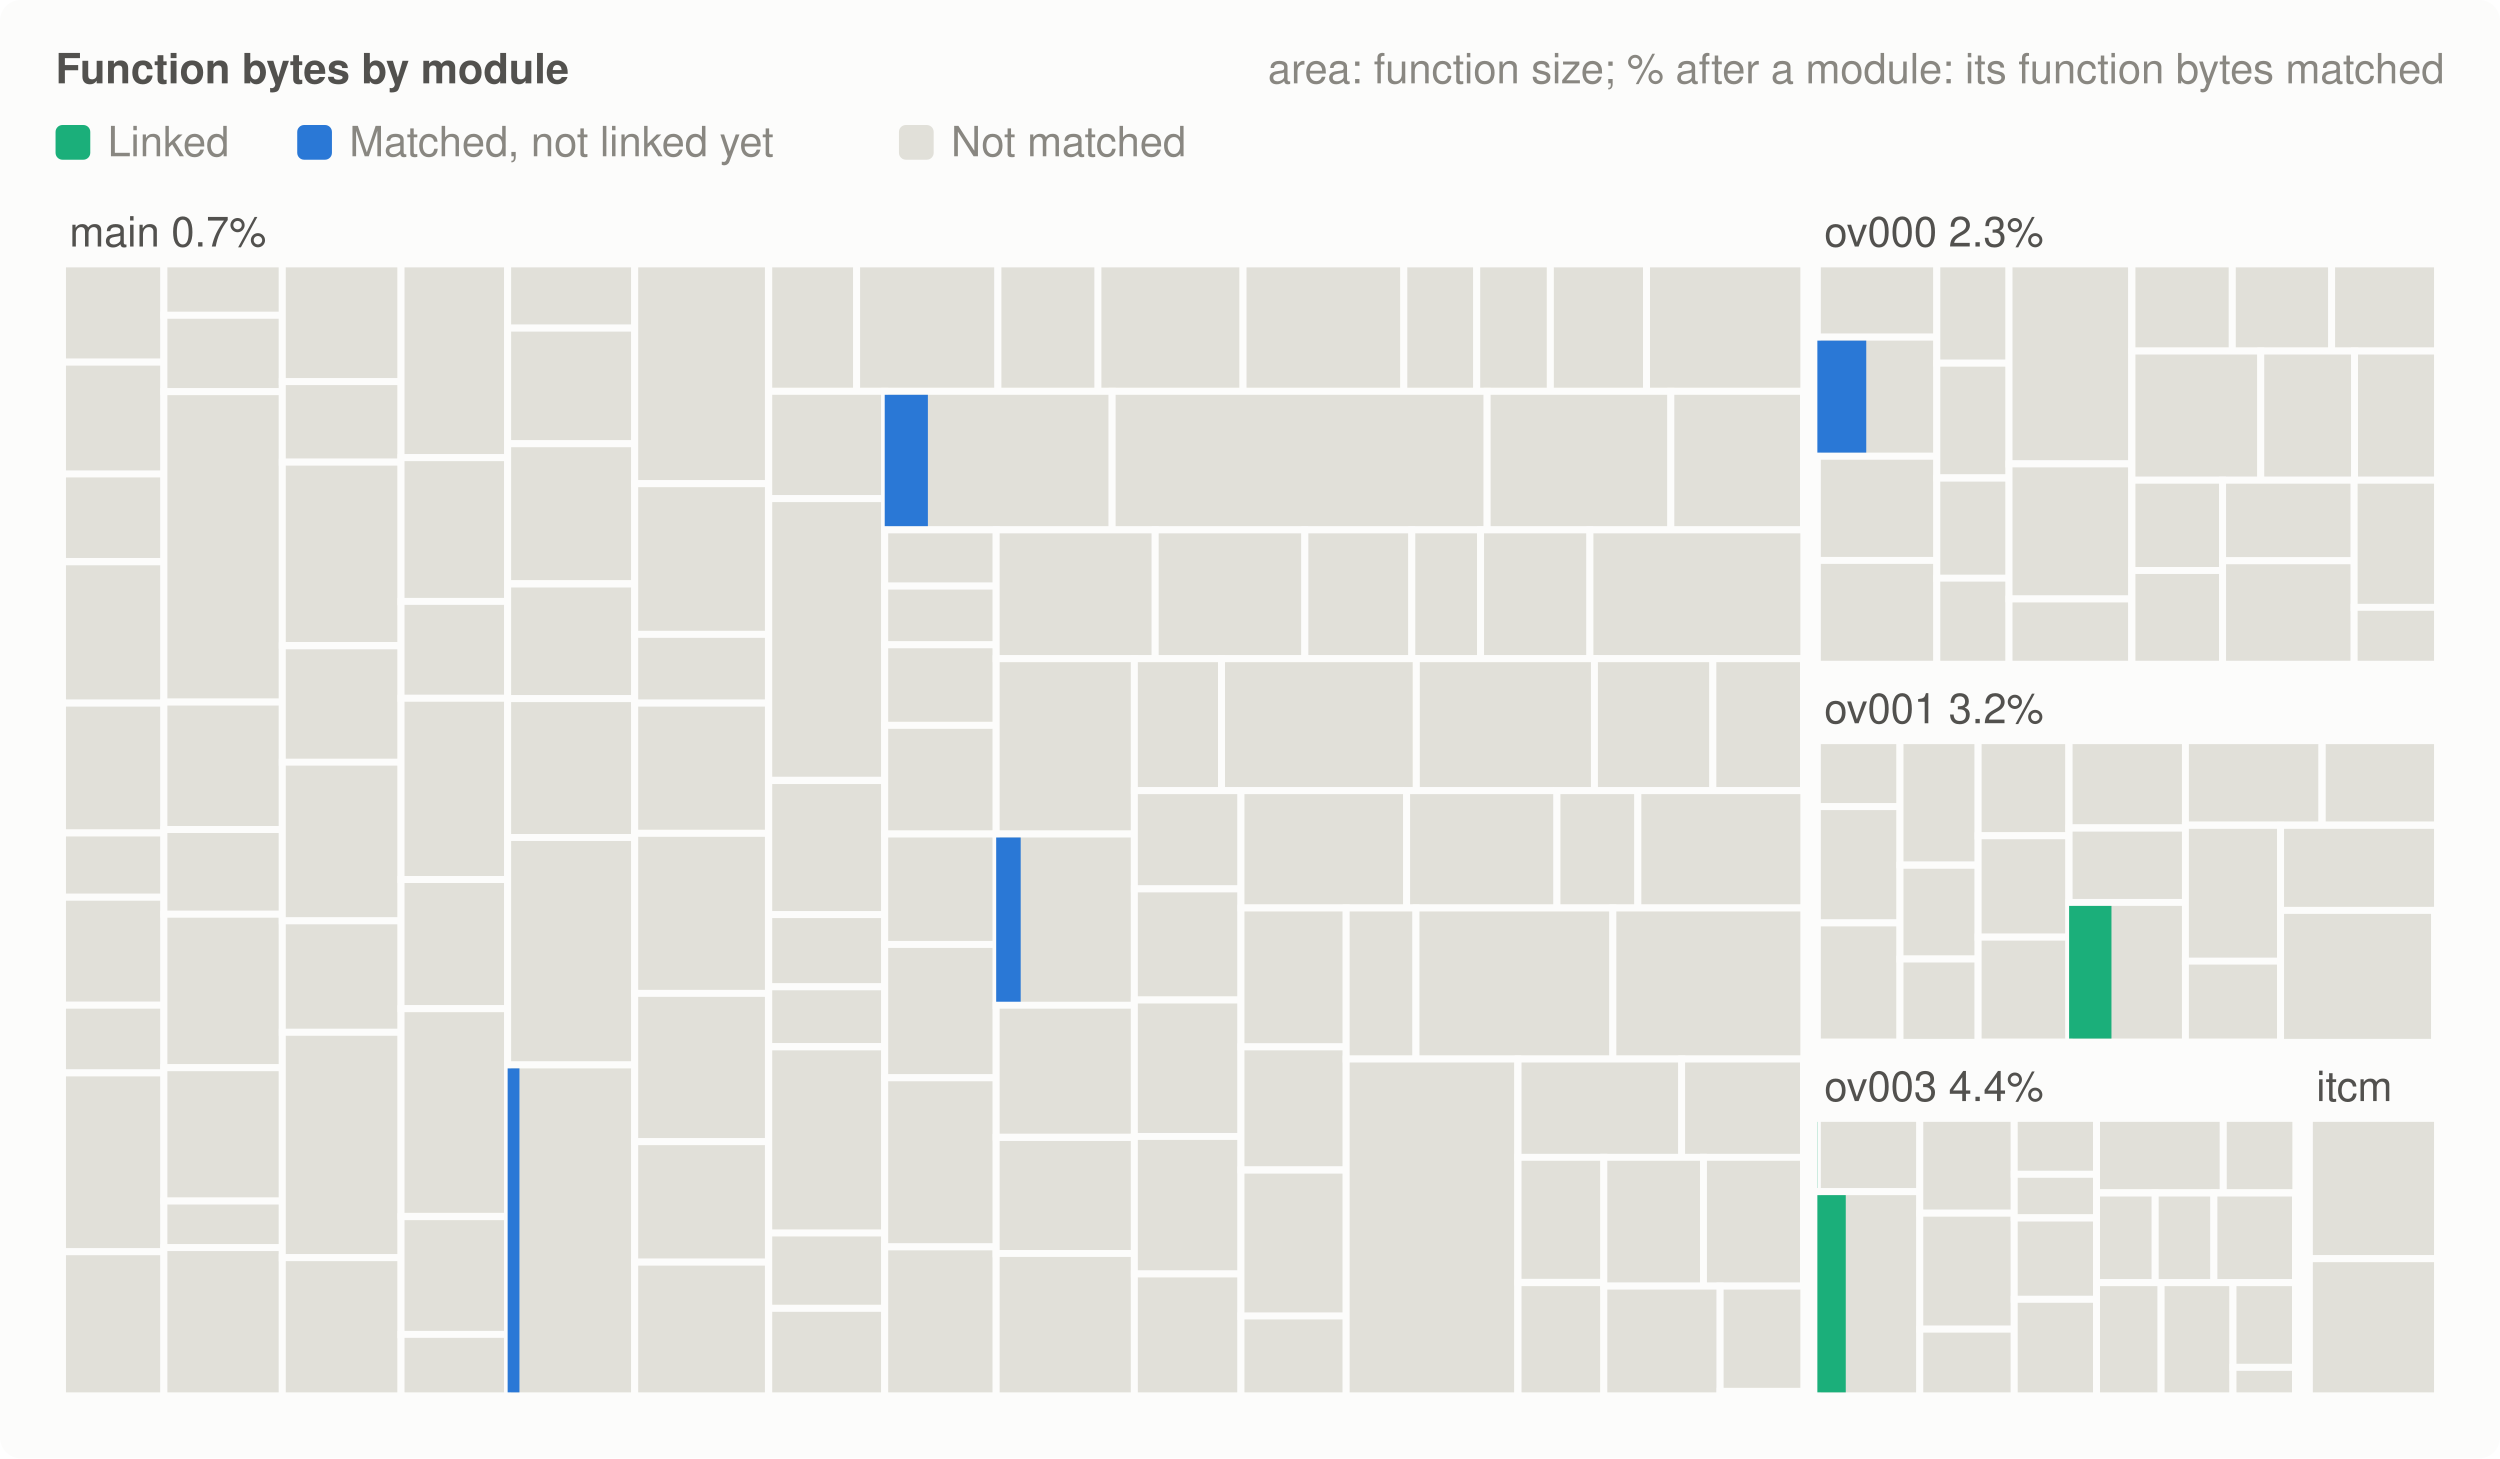
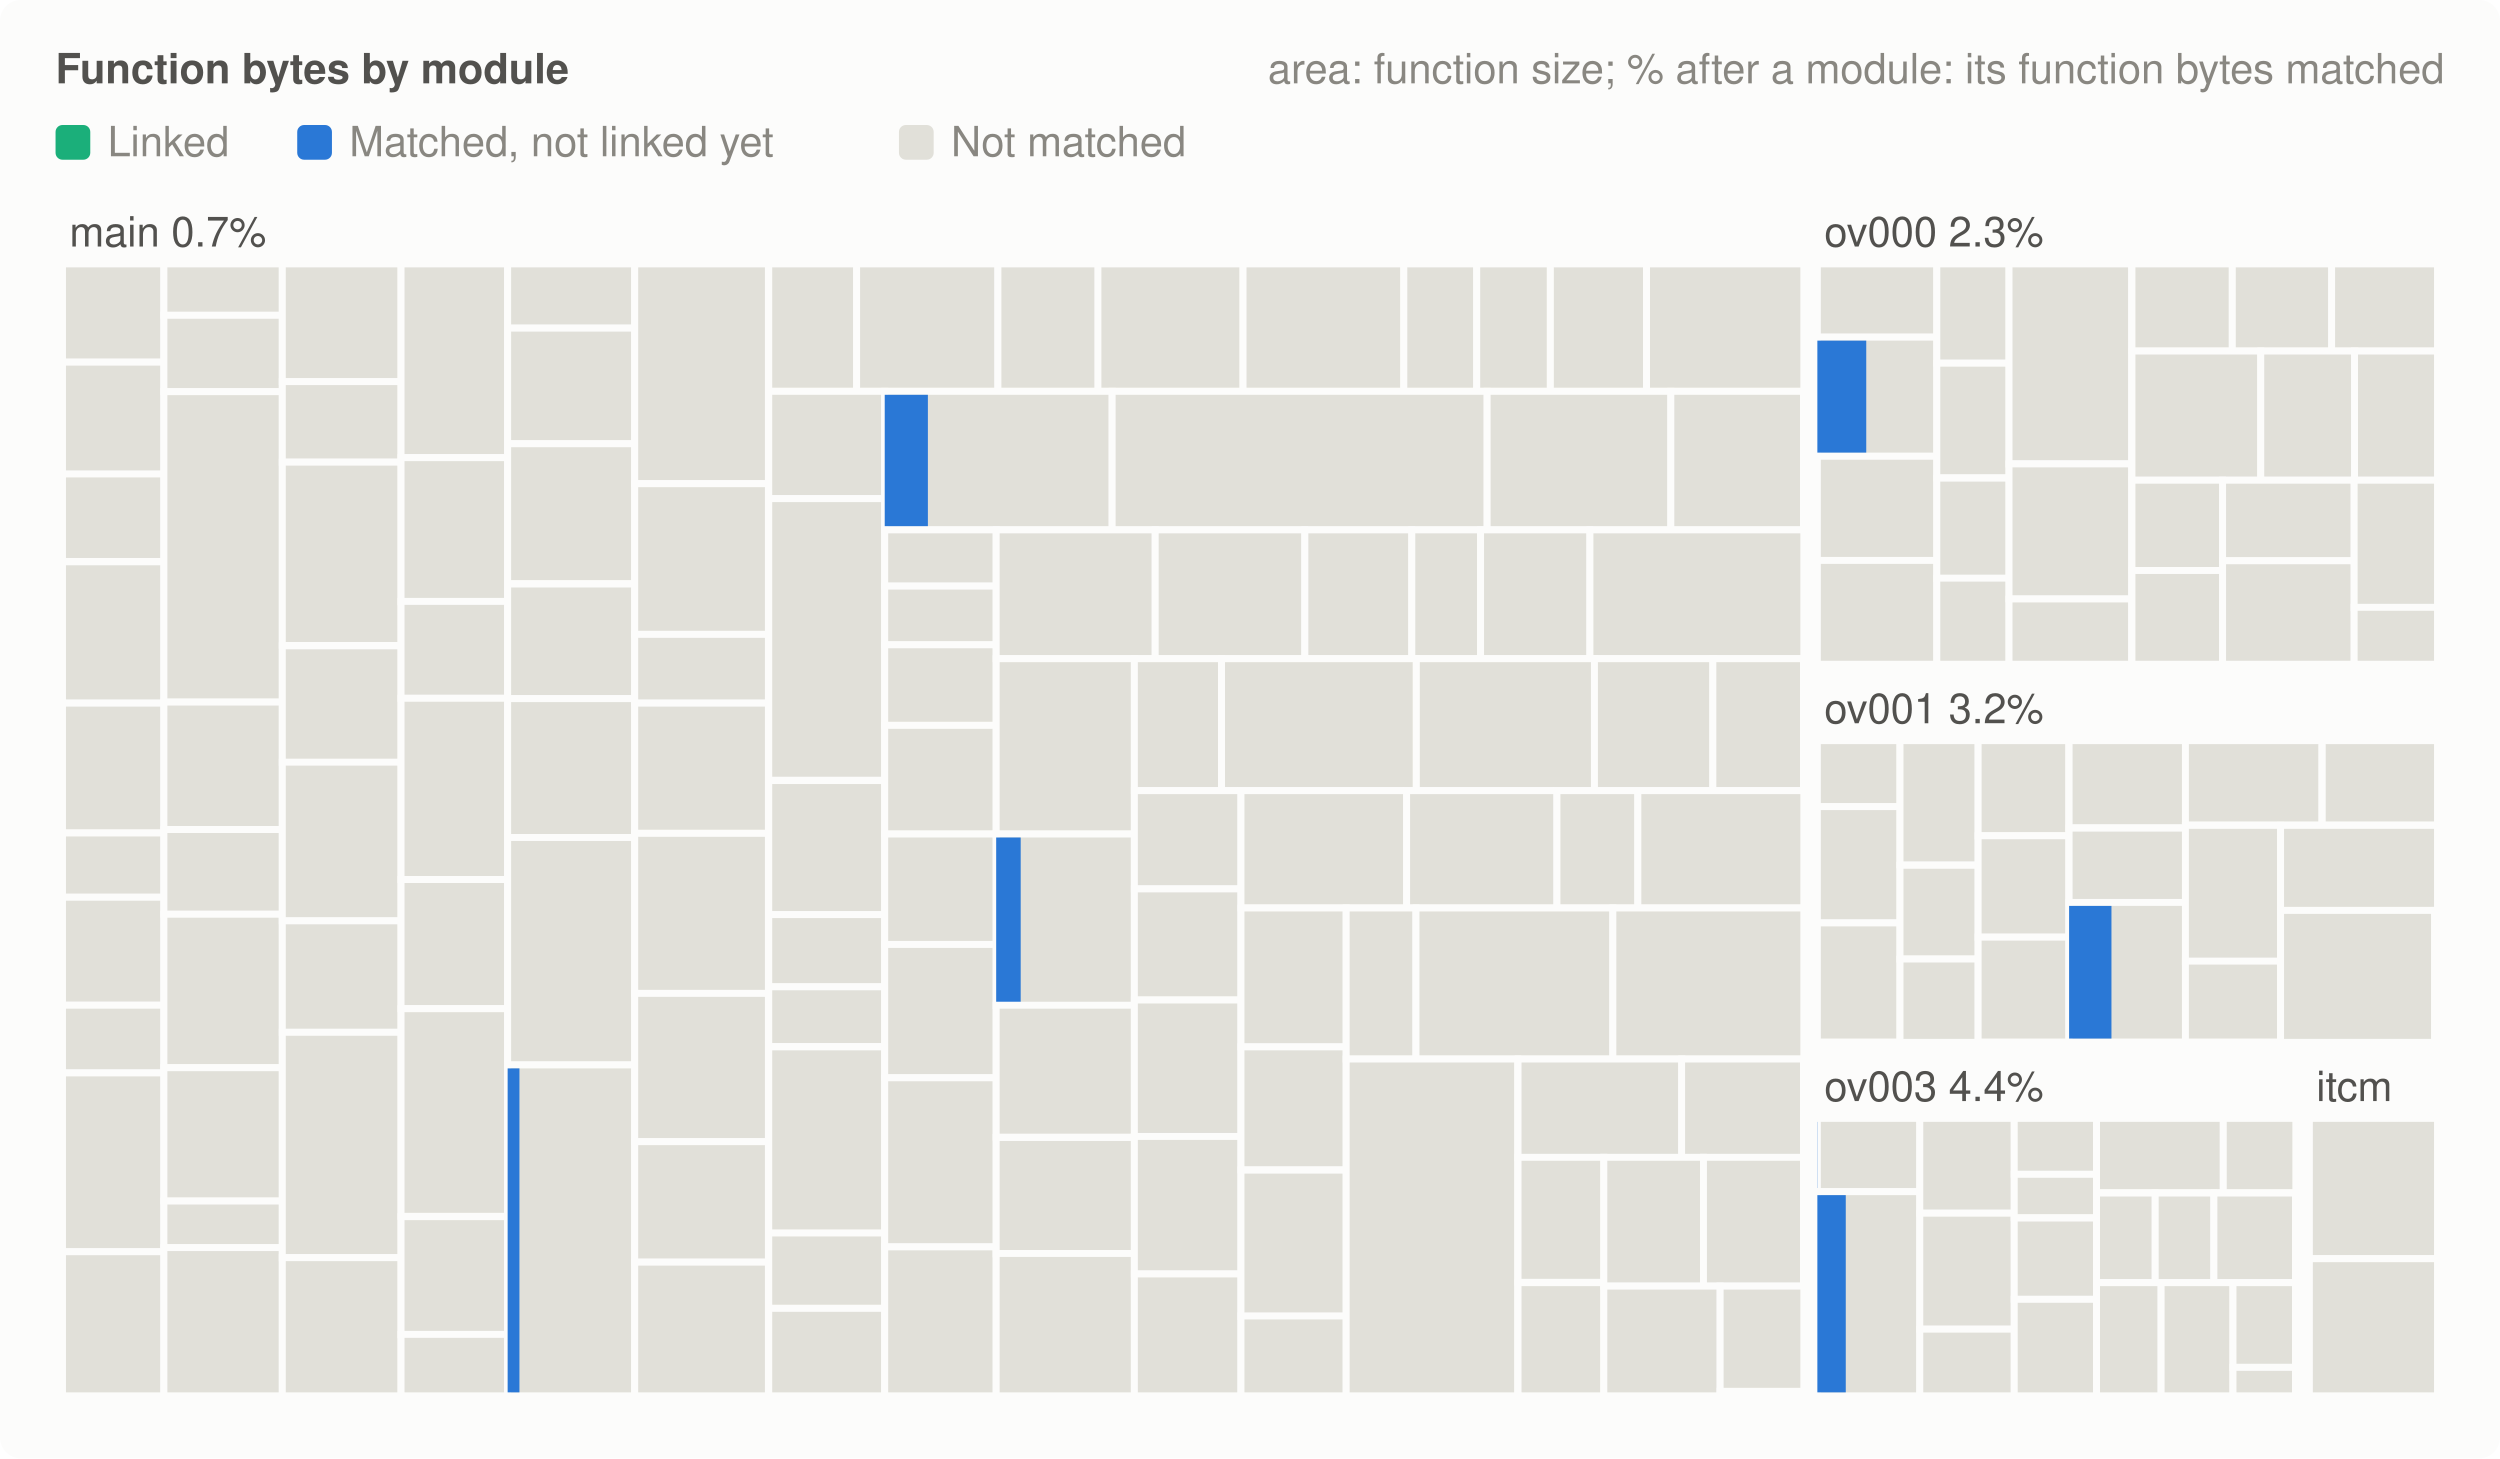
<svg xmlns="http://www.w3.org/2000/svg" viewBox="0 0 720 420" width="720" height="420" role="img" aria-label="Matched and linked code by module">
  <style>.bg{fill:#fcfcfb}.lbl{fill:#52514e}.muted{fill:#898781}.todo{fill:#e1e0d9}.gap{stroke:#fcfcfb}.matched{fill:#2a78d6}.linked{fill:#1baf7a}@media (prefers-color-scheme: dark){.bg{fill:#1a1a19}.lbl{fill:#c3c2b7}.muted{fill:#898781}.todo{fill:#2c2c2a}.gap{stroke:#1a1a19}.matched{fill:#3987e5}.linked{fill:#199e70}}text{font:12px -apple-system,BlinkMacSystemFont,'Segoe UI',Helvetica,Arial,sans-serif}.head{font-weight:600}</style>
  <rect class="bg" width="720" height="420" rx="6" />
  <text class="lbl head" x="16" y="24">Function bytes by module</text>
  <text class="muted" x="704" y="24" text-anchor="end">area: function size; % after a module: its function bytes matched</text>
  <rect class="linked" x="16" y="36" width="10" height="10" rx="2" />
  <text class="muted" x="31" y="45">Linked</text>
  <rect class="matched" x="85.6" y="36" width="10" height="10" rx="2" />
  <text class="muted" x="100.6" y="45">Matched, not linked yet</text>
  <rect class="todo" x="258.9" y="36" width="10" height="10" rx="2" />
  <text class="muted" x="273.9" y="45">Not matched</text>
  <rect class="todo gap" x="18.0" y="76.0" width="29.2" height="28.3" stroke-width="2" />
  <rect class="todo gap" x="18.0" y="104.3" width="29.2" height="32.3" stroke-width="2" />
  <rect class="todo gap" x="18.0" y="136.5" width="29.2" height="25.2" stroke-width="2" />
  <rect class="todo gap" x="18.0" y="161.8" width="29.2" height="40.7" stroke-width="2" />
  <rect class="todo gap" x="18.0" y="202.5" width="29.2" height="37.4" stroke-width="2" />
  <rect class="todo gap" x="18.0" y="239.9" width="29.2" height="18.5" stroke-width="2" />
  <rect class="todo gap" x="18.0" y="258.4" width="29.2" height="31.1" stroke-width="2" />
  <rect class="todo gap" x="18.0" y="289.5" width="29.2" height="19.5" stroke-width="2" />
  <rect class="todo gap" x="18.0" y="309.0" width="29.2" height="51.5" stroke-width="2" />
  <rect class="todo gap" x="18.0" y="360.5" width="29.2" height="41.5" stroke-width="2" />
  <rect class="todo gap" x="47.2" y="76.0" width="34.1" height="14.8" stroke-width="2" />
  <rect class="todo gap" x="47.2" y="90.8" width="34.1" height="22.0" stroke-width="2" />
  <rect class="todo gap" x="47.2" y="112.8" width="34.1" height="89.4" stroke-width="2" />
  <rect class="todo gap" x="47.2" y="202.2" width="34.1" height="36.7" stroke-width="2" />
  <rect class="todo gap" x="47.2" y="238.9" width="34.1" height="24.4" stroke-width="2" />
  <rect class="todo gap" x="47.2" y="263.3" width="34.1" height="44.2" stroke-width="2" />
  <rect class="todo gap" x="47.2" y="307.5" width="34.1" height="38.4" stroke-width="2" />
  <rect class="todo gap" x="47.2" y="345.9" width="34.1" height="13.4" stroke-width="2" />
  <rect class="todo gap" x="47.2" y="359.3" width="34.1" height="42.7" stroke-width="2" />
  <rect class="todo gap" x="81.3" y="76.0" width="34.2" height="33.9" stroke-width="2" />
  <rect class="todo gap" x="81.3" y="109.9" width="34.2" height="23.2" stroke-width="2" />
  <rect class="todo gap" x="81.3" y="133.1" width="34.2" height="52.8" stroke-width="2" />
  <rect class="todo gap" x="81.3" y="186.0" width="34.2" height="33.6" stroke-width="2" />
  <rect class="todo gap" x="81.3" y="219.5" width="34.2" height="45.7" stroke-width="2" />
  <rect class="todo gap" x="81.3" y="265.2" width="34.2" height="32.1" stroke-width="2" />
  <rect class="todo gap" x="81.3" y="297.3" width="34.2" height="64.9" stroke-width="2" />
  <rect class="todo gap" x="81.3" y="362.2" width="34.2" height="39.8" stroke-width="2" />
  <rect class="todo gap" x="115.5" y="76.0" width="30.7" height="55.8" stroke-width="2" />
  <rect class="todo gap" x="115.5" y="131.8" width="30.7" height="41.5" stroke-width="2" />
  <rect class="todo gap" x="115.5" y="173.2" width="30.7" height="27.9" stroke-width="2" />
  <rect class="todo gap" x="115.5" y="201.1" width="30.7" height="52.2" stroke-width="2" />
  <rect class="todo gap" x="115.5" y="253.3" width="30.7" height="37.2" stroke-width="2" />
  <rect class="todo gap" x="115.5" y="290.5" width="30.7" height="59.8" stroke-width="2" />
  <rect class="todo gap" x="115.5" y="350.4" width="30.7" height="34.0" stroke-width="2" />
  <rect class="todo gap" x="115.5" y="384.3" width="30.7" height="17.7" stroke-width="2" />
  <rect class="todo gap" x="146.2" y="76.0" width="36.6" height="18.5" stroke-width="2" />
  <rect class="todo gap" x="146.2" y="94.5" width="36.6" height="33.3" stroke-width="2" />
  <rect class="todo gap" x="146.2" y="127.8" width="36.6" height="40.3" stroke-width="2" />
  <rect class="todo gap" x="146.2" y="168.2" width="36.6" height="33.0" stroke-width="2" />
  <rect class="todo gap" x="146.2" y="201.2" width="36.6" height="40.0" stroke-width="2" />
  <rect class="todo gap" x="146.2" y="241.2" width="36.6" height="65.5" stroke-width="2" />
  <rect class="todo gap" x="146.2" y="306.7" width="36.6" height="95.3" stroke-width="2" />
  <rect class="matched" x="146.2" y="307.7" width="3.40" height="93.3" />
  <rect class="todo gap" x="182.8" y="76.0" width="38.5" height="63.3" stroke-width="2" />
  <rect class="todo gap" x="182.8" y="139.3" width="38.5" height="43.4" stroke-width="2" />
  <rect class="todo gap" x="182.8" y="182.7" width="38.5" height="19.8" stroke-width="2" />
  <rect class="todo gap" x="182.8" y="202.5" width="38.5" height="37.5" stroke-width="2" />
  <rect class="todo gap" x="182.8" y="240.0" width="38.5" height="46.1" stroke-width="2" />
  <rect class="todo gap" x="182.8" y="286.1" width="38.5" height="42.7" stroke-width="2" />
  <rect class="todo gap" x="182.8" y="328.8" width="38.5" height="34.7" stroke-width="2" />
  <rect class="todo gap" x="182.8" y="363.5" width="38.5" height="38.5" stroke-width="2" />
  <rect class="todo gap" x="221.4" y="76.0" width="25.3" height="36.7" stroke-width="2" />
  <rect class="todo gap" x="246.7" y="76.0" width="40.7" height="36.7" stroke-width="2" />
  <rect class="todo gap" x="287.4" y="76.0" width="28.9" height="36.7" stroke-width="2" />
  <rect class="todo gap" x="316.2" y="76.0" width="41.8" height="36.7" stroke-width="2" />
  <rect class="todo gap" x="358.0" y="76.0" width="46.3" height="36.7" stroke-width="2" />
  <rect class="todo gap" x="404.3" y="76.0" width="21.0" height="36.7" stroke-width="2" />
  <rect class="todo gap" x="425.3" y="76.0" width="21.2" height="36.7" stroke-width="2" />
  <rect class="todo gap" x="446.5" y="76.0" width="27.7" height="36.7" stroke-width="2" />
  <rect class="todo gap" x="474.2" y="76.0" width="45.3" height="36.7" stroke-width="2" />
  <rect class="todo gap" x="221.4" y="112.7" width="33.4" height="30.9" stroke-width="2" />
  <rect class="todo gap" x="221.4" y="143.6" width="33.4" height="81.1" stroke-width="2" />
  <rect class="todo gap" x="221.4" y="224.8" width="33.4" height="38.6" stroke-width="2" />
  <rect class="todo gap" x="221.4" y="263.4" width="33.4" height="20.8" stroke-width="2" />
  <rect class="todo gap" x="221.4" y="284.2" width="33.4" height="17.2" stroke-width="2" />
  <rect class="todo gap" x="221.4" y="301.5" width="33.4" height="53.7" stroke-width="2" />
  <rect class="todo gap" x="221.4" y="355.1" width="33.4" height="21.7" stroke-width="2" />
  <rect class="todo gap" x="221.4" y="376.8" width="33.4" height="25.2" stroke-width="2" />
  <rect class="todo gap" x="254.8" y="112.7" width="65.5" height="39.9" stroke-width="2" />
  <rect class="matched" x="254.8" y="113.7" width="12.43" height="37.9" />
  <rect class="todo gap" x="320.3" y="112.7" width="108.0" height="39.9" stroke-width="2" />
  <rect class="todo gap" x="428.3" y="112.7" width="52.9" height="39.9" stroke-width="2" />
  <rect class="todo gap" x="481.2" y="112.7" width="38.2" height="39.9" stroke-width="2" />
  <rect class="todo gap" x="254.8" y="152.6" width="32.1" height="16.2" stroke-width="2" />
  <rect class="todo gap" x="254.8" y="168.8" width="32.1" height="16.9" stroke-width="2" />
  <rect class="todo gap" x="254.8" y="185.7" width="32.1" height="23.2" stroke-width="2" />
  <rect class="todo gap" x="254.8" y="208.9" width="32.1" height="31.3" stroke-width="2" />
  <rect class="todo gap" x="254.8" y="240.2" width="32.1" height="31.8" stroke-width="2" />
  <rect class="todo gap" x="254.8" y="272.0" width="32.1" height="38.4" stroke-width="2" />
  <rect class="todo gap" x="254.8" y="310.4" width="32.1" height="48.7" stroke-width="2" />
  <rect class="todo gap" x="254.8" y="359.1" width="32.1" height="42.9" stroke-width="2" />
  <rect class="todo gap" x="286.9" y="152.6" width="45.8" height="37.1" stroke-width="2" />
  <rect class="todo gap" x="332.7" y="152.6" width="43.1" height="37.1" stroke-width="2" />
  <rect class="todo gap" x="375.8" y="152.6" width="30.8" height="37.1" stroke-width="2" />
  <rect class="todo gap" x="406.6" y="152.6" width="19.8" height="37.1" stroke-width="2" />
  <rect class="todo gap" x="426.4" y="152.6" width="31.5" height="37.1" stroke-width="2" />
  <rect class="todo gap" x="457.9" y="152.6" width="61.6" height="37.1" stroke-width="2" />
  <rect class="todo gap" x="286.9" y="189.7" width="39.8" height="50.5" stroke-width="2" />
  <rect class="todo gap" x="286.9" y="240.2" width="39.8" height="49.4" stroke-width="2" />
  <rect class="matched" x="286.9" y="241.2" width="7.06" height="47.4" />
  <rect class="todo gap" x="286.9" y="289.5" width="39.8" height="38.0" stroke-width="2" />
  <rect class="todo gap" x="286.9" y="327.6" width="39.8" height="33.5" stroke-width="2" />
  <rect class="todo gap" x="286.9" y="361.0" width="39.8" height="41.0" stroke-width="2" />
  <rect class="todo gap" x="326.7" y="189.7" width="25.1" height="38.0" stroke-width="2" />
  <rect class="todo gap" x="351.8" y="189.7" width="56.1" height="38.0" stroke-width="2" />
  <rect class="todo gap" x="407.9" y="189.7" width="51.3" height="38.0" stroke-width="2" />
  <rect class="todo gap" x="459.2" y="189.7" width="34.1" height="38.0" stroke-width="2" />
  <rect class="todo gap" x="493.3" y="189.7" width="26.1" height="38.0" stroke-width="2" />
  <rect class="todo gap" x="326.7" y="227.7" width="30.7" height="28.3" stroke-width="2" />
  <rect class="todo gap" x="326.7" y="256.0" width="30.7" height="32.0" stroke-width="2" />
  <rect class="todo gap" x="326.7" y="288.0" width="30.7" height="39.3" stroke-width="2" />
  <rect class="todo gap" x="326.7" y="327.3" width="30.7" height="39.6" stroke-width="2" />
  <rect class="todo gap" x="326.7" y="366.9" width="30.7" height="35.1" stroke-width="2" />
  <rect class="todo gap" x="357.4" y="227.7" width="47.7" height="33.8" stroke-width="2" />
  <rect class="todo gap" x="405.1" y="227.7" width="43.3" height="33.8" stroke-width="2" />
  <rect class="todo gap" x="448.4" y="227.7" width="23.3" height="33.8" stroke-width="2" />
  <rect class="todo gap" x="471.7" y="227.7" width="47.8" height="33.8" stroke-width="2" />
  <rect class="todo gap" x="357.4" y="261.5" width="30.3" height="40.0" stroke-width="2" />
  <rect class="todo gap" x="357.4" y="301.5" width="30.3" height="35.4" stroke-width="2" />
  <rect class="todo gap" x="357.4" y="337.0" width="30.3" height="42.1" stroke-width="2" />
  <rect class="todo gap" x="357.4" y="379.0" width="30.3" height="23.0" stroke-width="2" />
  <rect class="todo gap" x="387.7" y="261.5" width="20.1" height="43.5" stroke-width="2" />
  <rect class="todo gap" x="407.8" y="261.5" width="56.7" height="43.5" stroke-width="2" />
  <rect class="todo gap" x="464.5" y="261.5" width="55.0" height="43.5" stroke-width="2" />
  <rect class="todo gap" x="387.7" y="305.0" width="49.4" height="97.0" stroke-width="2" />
  <rect class="todo gap" x="437.2" y="305.0" width="47.2" height="28.4" stroke-width="2" />
  <rect class="todo gap" x="484.3" y="305.0" width="35.1" height="28.4" stroke-width="2" />
  <rect class="todo gap" x="437.2" y="333.3" width="24.7" height="36.0" stroke-width="2" />
  <rect class="todo gap" x="437.2" y="369.4" width="24.7" height="32.6" stroke-width="2" />
  <rect class="todo gap" x="461.9" y="333.3" width="28.7" height="37.1" stroke-width="2" />
  <rect class="todo gap" x="490.6" y="333.3" width="28.8" height="37.1" stroke-width="2" />
  <rect class="todo gap" x="461.9" y="370.4" width="33.5" height="31.6" stroke-width="2" />
  <rect class="todo gap" x="495.4" y="370.4" width="24.1" height="30.4" stroke-width="2" />
  <rect class="todo gap" x="495.4" y="400.7" width="24.1" height="1.3" stroke-width="2" />
  <text class="lbl" x="20.0" y="71.0">main 0.7%</text>
  <rect class="todo gap" x="523.4" y="76.0" width="34.4" height="21.1" stroke-width="2" />
  <rect class="todo gap" x="523.4" y="97.1" width="34.4" height="34.3" stroke-width="2" />
  <rect class="matched" x="523.4" y="98.1" width="14.08" height="32.3" />
  <rect class="todo gap" x="523.4" y="131.4" width="34.4" height="30.1" stroke-width="2" />
  <rect class="todo gap" x="523.4" y="161.4" width="34.4" height="29.9" stroke-width="2" />
  <rect class="todo gap" x="557.8" y="76.0" width="20.8" height="28.6" stroke-width="2" />
  <rect class="todo gap" x="557.8" y="104.6" width="20.8" height="33.0" stroke-width="2" />
  <rect class="todo gap" x="557.8" y="137.7" width="20.8" height="28.9" stroke-width="2" />
  <rect class="todo gap" x="557.8" y="166.5" width="20.8" height="24.8" stroke-width="2" />
  <rect class="todo gap" x="578.6" y="76.0" width="35.3" height="57.6" stroke-width="2" />
  <rect class="todo gap" x="578.6" y="133.6" width="35.3" height="38.9" stroke-width="2" />
  <rect class="todo gap" x="578.6" y="172.5" width="35.3" height="18.8" stroke-width="2" />
  <rect class="todo gap" x="614.0" y="76.0" width="28.9" height="25.1" stroke-width="2" />
  <rect class="todo gap" x="642.9" y="76.0" width="28.7" height="25.1" stroke-width="2" />
  <rect class="todo gap" x="671.5" y="76.0" width="30.5" height="25.1" stroke-width="2" />
  <rect class="todo gap" x="614.0" y="101.1" width="37.1" height="37.2" stroke-width="2" />
  <rect class="todo gap" x="651.1" y="101.1" width="27.1" height="37.2" stroke-width="2" />
  <rect class="todo gap" x="678.1" y="101.1" width="23.9" height="37.2" stroke-width="2" />
  <rect class="todo gap" x="614.0" y="138.3" width="26.1" height="26.0" stroke-width="2" />
  <rect class="todo gap" x="614.0" y="164.3" width="26.1" height="27.0" stroke-width="2" />
  <rect class="todo gap" x="640.1" y="138.3" width="37.9" height="23.2" stroke-width="2" />
  <rect class="todo gap" x="640.1" y="161.5" width="37.9" height="29.8" stroke-width="2" />
  <rect class="todo gap" x="678.0" y="138.3" width="24.0" height="36.7" stroke-width="2" />
  <rect class="todo gap" x="678.0" y="174.9" width="24.0" height="16.4" stroke-width="2" />
  <text class="lbl" x="525.4" y="71.0">ov000 2.3%</text>
  <rect class="todo gap" x="523.4" y="213.3" width="23.8" height="19.0" stroke-width="2" />
  <rect class="todo gap" x="523.4" y="232.3" width="23.8" height="33.5" stroke-width="2" />
  <rect class="todo gap" x="523.4" y="265.8" width="23.8" height="34.3" stroke-width="2" />
  <rect class="todo gap" x="547.2" y="213.3" width="22.5" height="35.8" stroke-width="2" />
  <rect class="todo gap" x="547.2" y="249.2" width="22.5" height="27.0" stroke-width="2" />
  <rect class="todo gap" x="547.2" y="276.2" width="22.5" height="24.0" stroke-width="2" />
  <rect class="todo gap" x="569.7" y="213.3" width="26.1" height="27.4" stroke-width="2" />
  <rect class="todo gap" x="569.7" y="240.7" width="26.1" height="29.2" stroke-width="2" />
  <rect class="todo gap" x="569.7" y="269.9" width="26.1" height="30.2" stroke-width="2" />
  <rect class="todo gap" x="595.9" y="213.3" width="33.6" height="25.1" stroke-width="2" />
  <rect class="todo gap" x="595.9" y="238.5" width="33.6" height="21.5" stroke-width="2" />
  <rect class="todo gap" x="595.9" y="259.9" width="33.6" height="40.2" stroke-width="2" />
-   <rect class="linked" x="595.9" y="260.9" width="12.20" height="38.2" />
+   <rect class="matched" x="595.9" y="260.9" width="12.20" height="38.2" />
  <rect class="todo gap" x="629.4" y="213.3" width="39.3" height="24.3" stroke-width="2" />
  <rect class="todo gap" x="668.8" y="213.3" width="33.2" height="24.3" stroke-width="2" />
  <rect class="todo gap" x="629.4" y="237.7" width="27.4" height="39.2" stroke-width="2" />
  <rect class="todo gap" x="629.4" y="276.8" width="27.4" height="23.3" stroke-width="2" />
  <rect class="todo gap" x="656.8" y="237.7" width="45.2" height="24.5" stroke-width="2" />
  <rect class="todo gap" x="656.8" y="262.2" width="44.4" height="38.0" stroke-width="2" />
  <rect class="todo gap" x="701.2" y="262.2" width="0.8" height="38.0" stroke-width="2" />
  <text class="lbl" x="525.4" y="208.3">ov001 3.2%</text>
  <rect class="todo gap" x="523.4" y="322.1" width="29.5" height="21.1" stroke-width="2" />
-   <rect class="linked" x="523.4" y="323.1" width="0.06" height="19.1" />
+   <rect class="matched" x="523.4" y="323.1" width="0.06" height="19.1" />
  <rect class="todo gap" x="523.4" y="343.2" width="29.5" height="58.8" stroke-width="2" />
-   <rect class="linked" x="523.4" y="344.2" width="8.18" height="56.8" />
+   <rect class="matched" x="523.4" y="344.2" width="8.18" height="56.8" />
  <rect class="todo gap" x="552.9" y="322.1" width="27.2" height="27.3" stroke-width="2" />
  <rect class="todo gap" x="552.9" y="349.4" width="27.2" height="33.4" stroke-width="2" />
  <rect class="todo gap" x="552.9" y="382.8" width="27.2" height="19.2" stroke-width="2" />
  <rect class="todo gap" x="580.1" y="322.1" width="23.7" height="16.1" stroke-width="2" />
  <rect class="todo gap" x="580.1" y="338.2" width="23.7" height="12.5" stroke-width="2" />
  <rect class="todo gap" x="580.1" y="350.8" width="23.7" height="23.4" stroke-width="2" />
  <rect class="todo gap" x="580.1" y="374.2" width="23.7" height="27.8" stroke-width="2" />
  <rect class="todo gap" x="603.8" y="322.1" width="36.5" height="21.4" stroke-width="2" />
  <rect class="todo gap" x="640.3" y="322.1" width="20.9" height="21.4" stroke-width="2" />
  <rect class="todo gap" x="603.8" y="343.6" width="16.9" height="25.8" stroke-width="2" />
  <rect class="todo gap" x="620.7" y="343.6" width="16.9" height="25.8" stroke-width="2" />
  <rect class="todo gap" x="637.6" y="343.6" width="23.5" height="25.8" stroke-width="2" />
  <rect class="todo gap" x="603.8" y="369.4" width="18.6" height="32.6" stroke-width="2" />
  <rect class="todo gap" x="622.4" y="369.4" width="20.7" height="32.6" stroke-width="2" />
  <rect class="todo gap" x="643.1" y="369.4" width="18.0" height="24.4" stroke-width="2" />
  <rect class="todo gap" x="643.1" y="393.8" width="18.0" height="8.2" stroke-width="2" />
  <text class="lbl" x="525.4" y="317.1">ov003 4.4%</text>
  <rect class="todo gap" x="665.1" y="322.1" width="36.9" height="40.4" stroke-width="2" />
  <rect class="todo gap" x="665.1" y="362.5" width="36.9" height="39.5" stroke-width="2" />
  <text class="lbl" x="667.1" y="317.1">itcm</text>
</svg>
